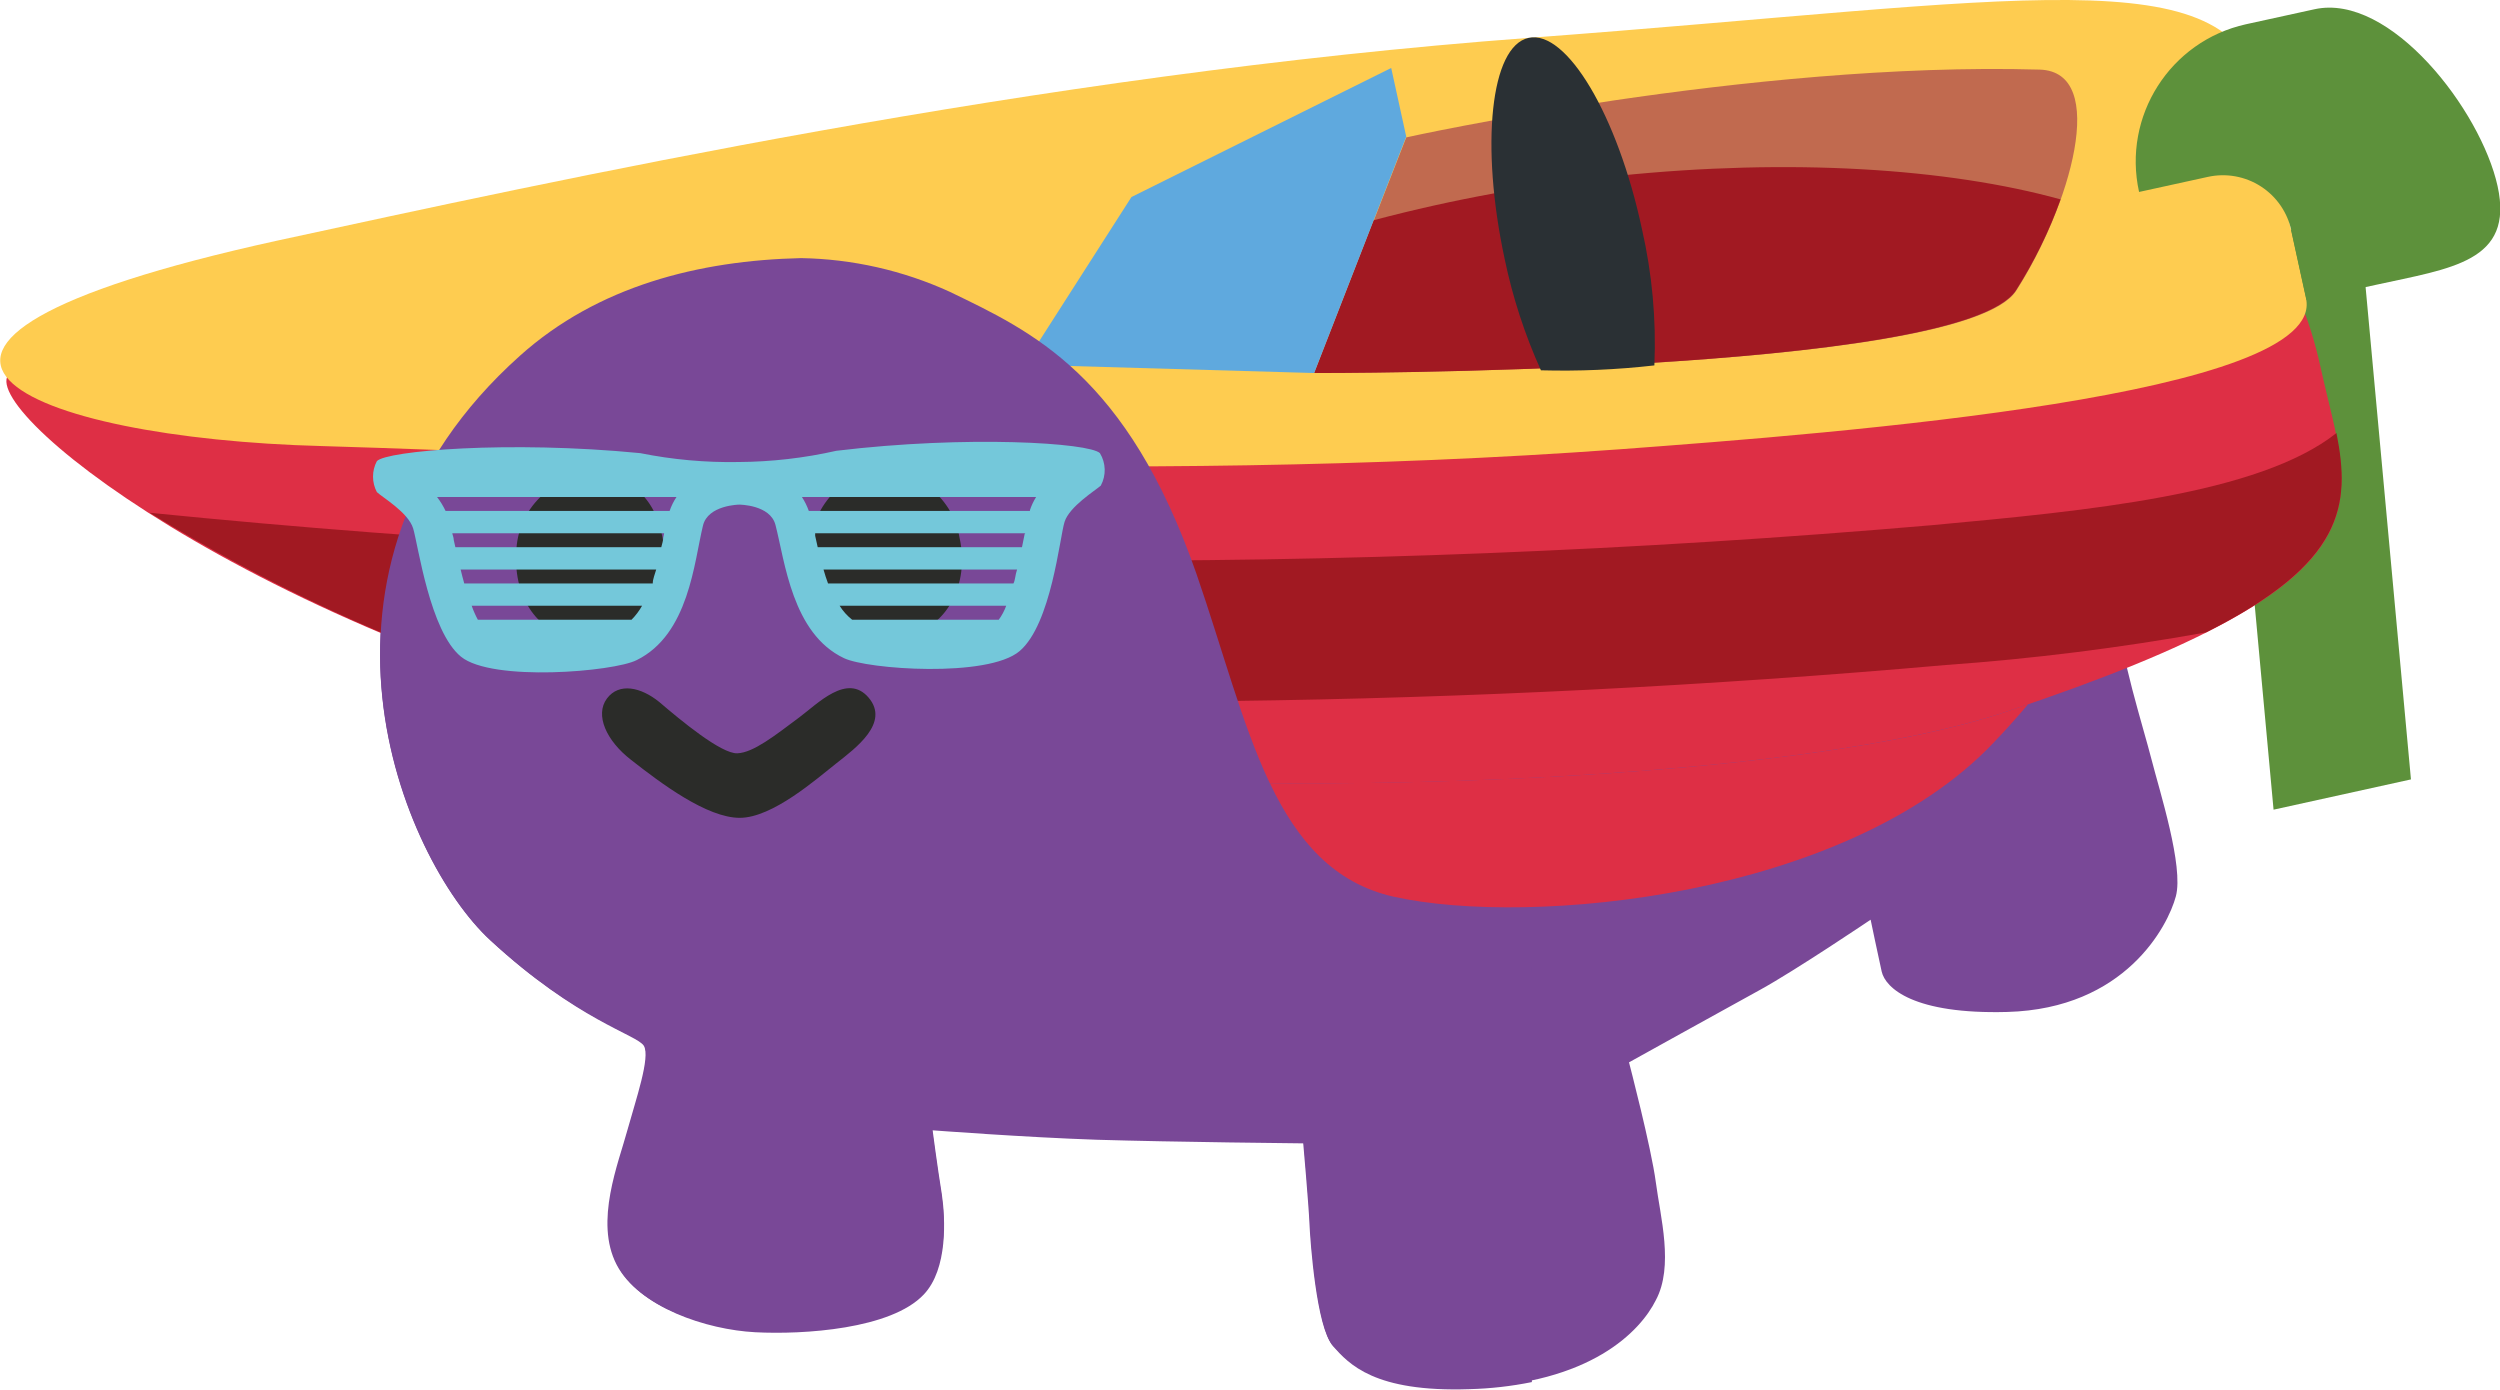
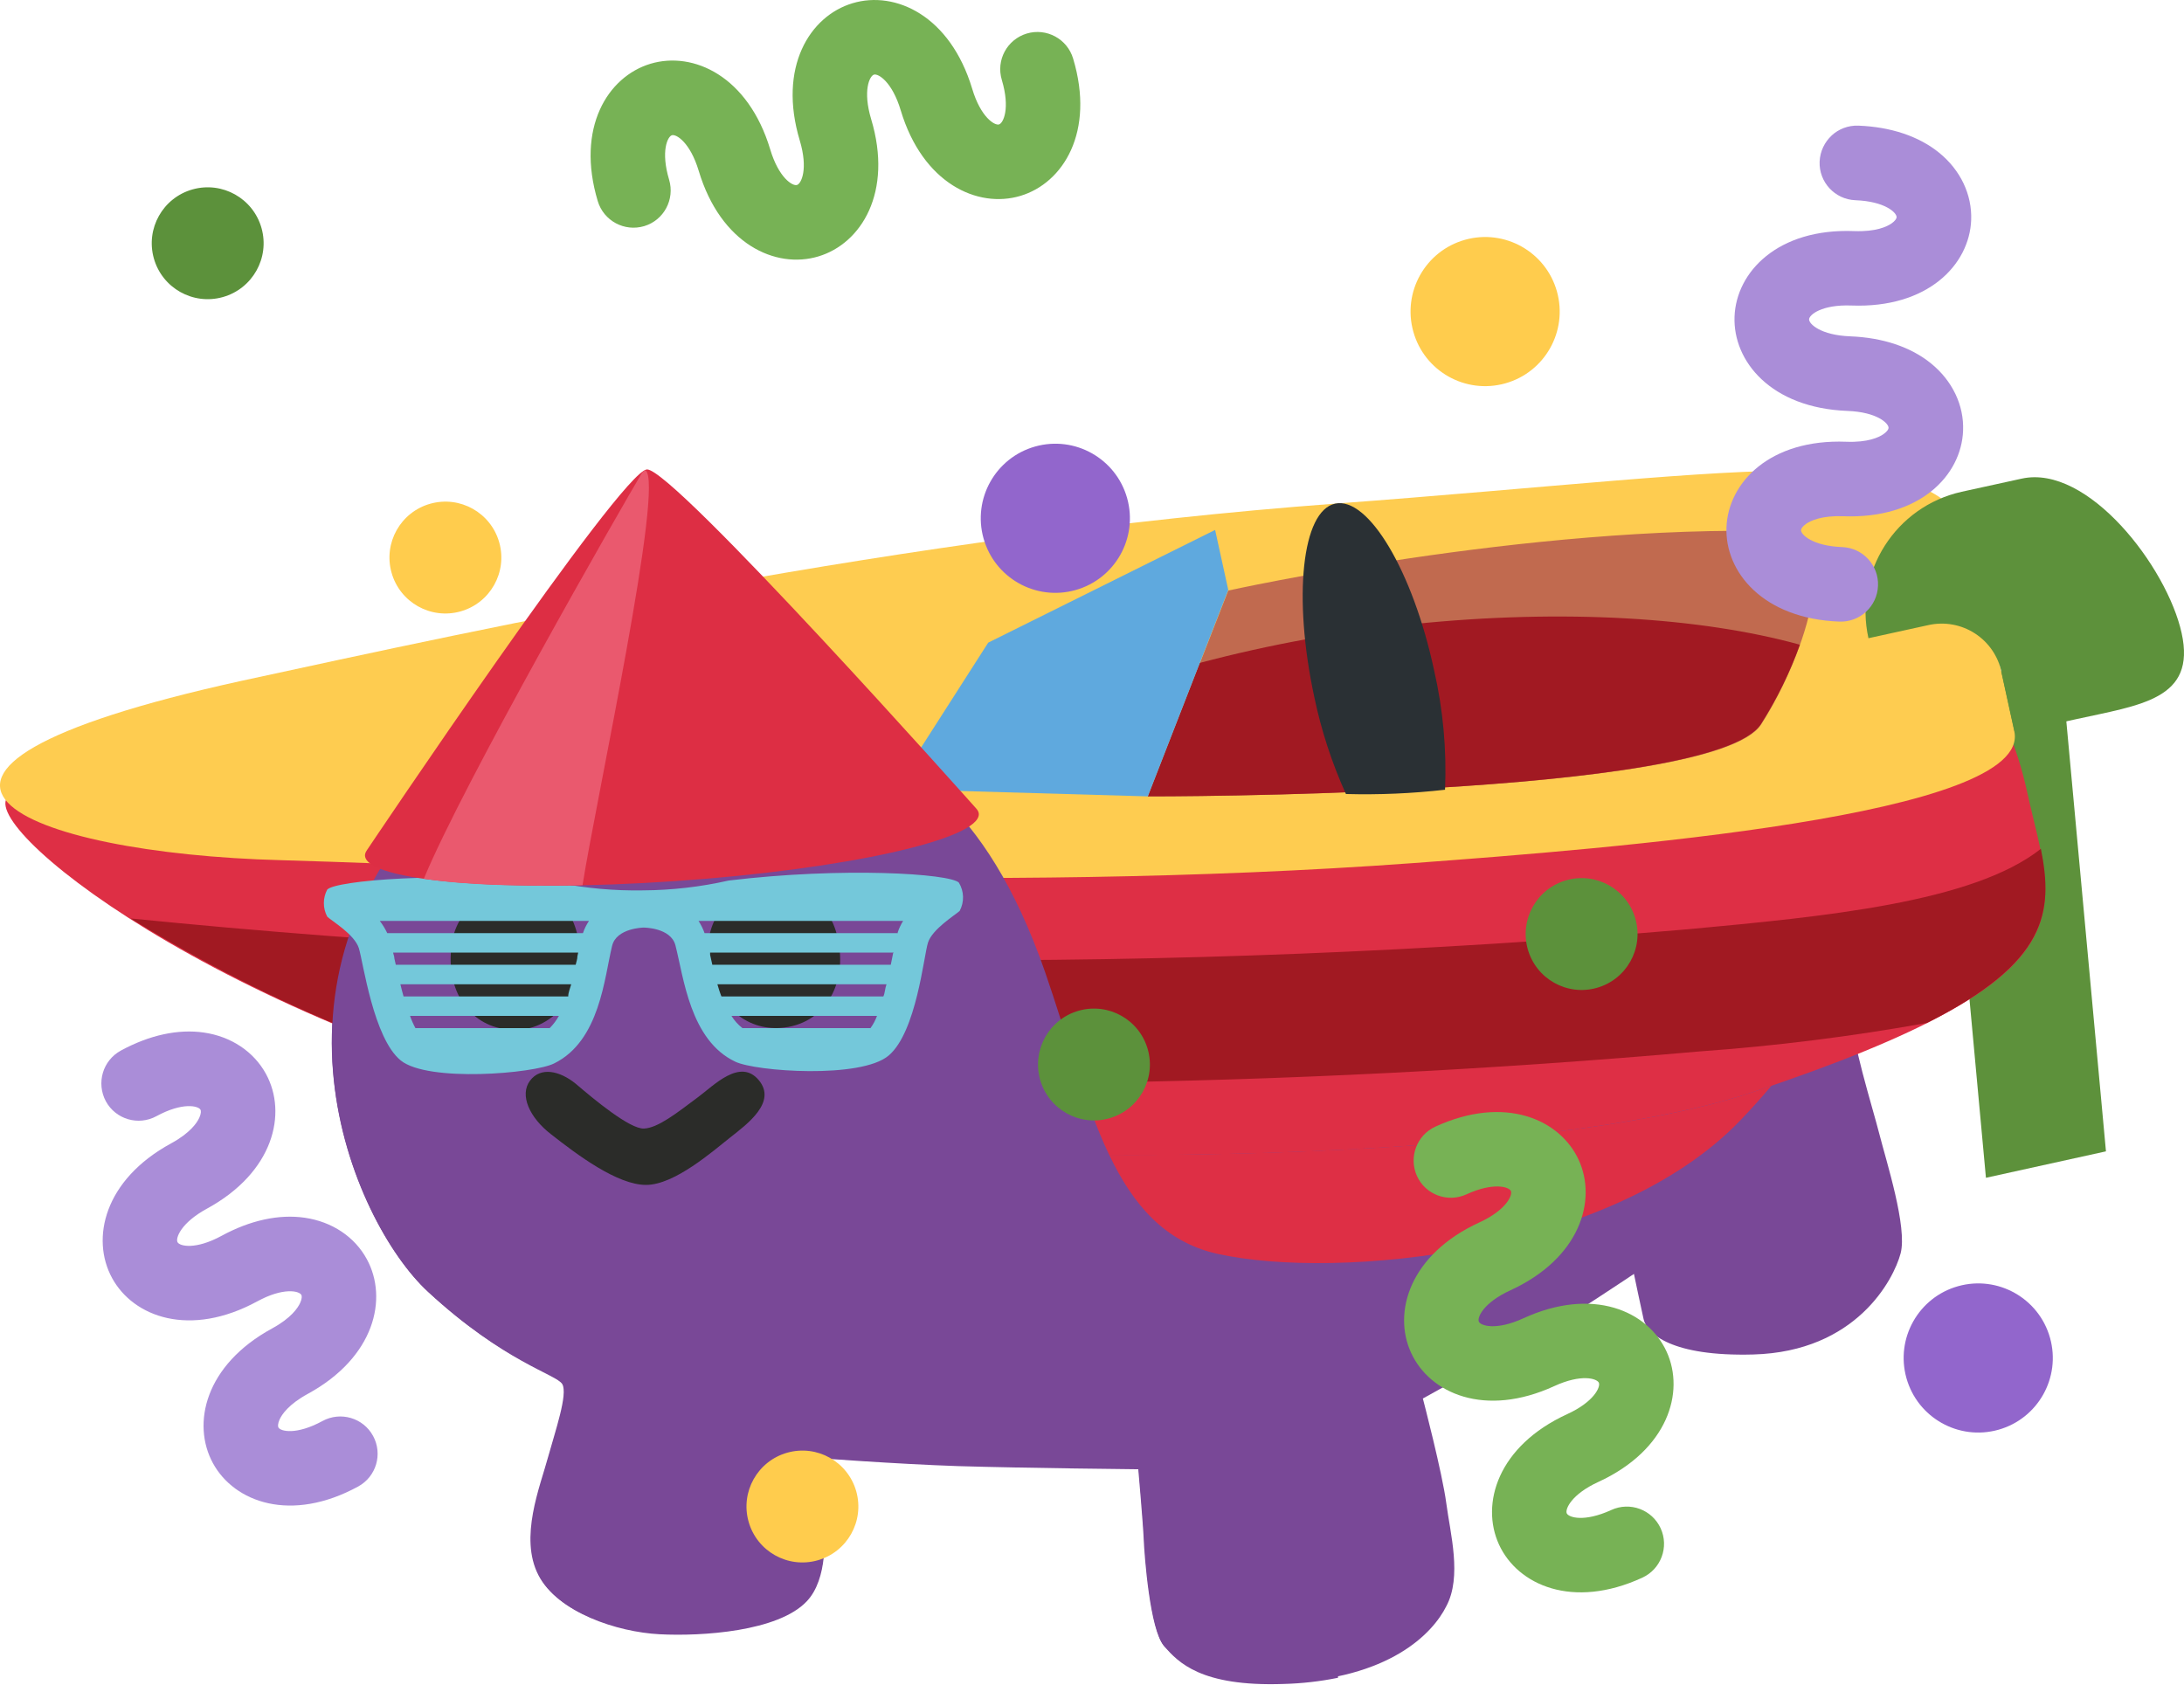
- <svg xmlns="http://www.w3.org/2000/svg" width="48.65mm" height="27.04mm" viewBox="0 0 137.9 76.66">
-   <defs>
-     <style>
+ <svg xmlns="http://www.w3.org/2000/svg" width="48.651mm" height="37.521mm" viewBox="0 0 137.903 106.374" version="1.1" id="svg46">
+   <defs id="defs4">
+     <style id="style2">
      .cls-1 {
        fill: #794897;
      }

      .cls-2 {
        fill: #5d913b;
      }

      .cls-3 {
        fill: #de2f45;
      }

      .cls-4 {
        fill: #fecc50;
      }

      .cls-5 {
        fill: #a11922;
      }

      .cls-6 {
        fill: #c16a4f;
      }

      .cls-7 {
        fill: #5fa9de;
      }

      .cls-8 {
        fill: #2a3034;
      }

      .cls-9 {
        fill: #2b2c29;
      }

      .cls-10 {
        fill: #74c8da;
        fill-rule: evenodd;
      }
    </style>
  </defs>
-   <g id="Layer_2" data-name="Layer 2">
+   <g id="Layer_2" data-name="Layer 2" transform="translate(-0.01292616,29.7199)">
    <g id="grid">
      <g id="wl_copy" data-name="wl copy">
        <g id="dale">
-           <g>
-             <path class="cls-1" d="M116.15,21.25l4.28-2.63c.86-.53,4-2.67,5.21-1,.73,1-.46,4-2.42,7.08-1.79,2.86-6,8.74-6.19,9.88s1.22,5.6,1.66,7.33,1.78,5.89,1.34,7.54-2.8,6.2-9.3,6.38c-5.16.14-6.72-1.31-6.93-2.23-.15-.66-.61-2.86-.61-2.86s-4.15,2.8-6.1,3.87-7.23,4-7.23,4,1.23,4.71,1.48,6.62,1,4.63,0,6.5c-.85,1.71-3.59,4.61-10.32,4.83-5.26.18-6.64-1.4-7.52-2.36s-1.23-5.71-1.27-6.7-.35-4.5-.35-4.5-7.13-.07-11.43-.2c-3.9-.13-9.05-.52-9.05-.52s.27,2.06.51,3.54c.22,1.32.37,4.11-1,5.52-1.8,1.91-6.63,2.23-9.3,2.08S35.22,72.13,34,69.76s.11-5.59.61-7.44c.45-1.63,1.27-4,.9-4.62s-3.64-1.36-8.49-5.84S15.47,31.42,28.69,19.6,67.6,19,69,19.8,116.15,21.25,116.15,21.25Z" />
-             <g>
-               <path class="cls-2" d="M133,43l-7.58,1.67-2.87-31.15,7.58-1.67Z" />
-               <path class="cls-3" d="M.93,20.4C35.3,13.06,43.46,15,67,13.83a269.49,269.49,0,0,0,42.53-5.37c7.58-1.66,16,.46,18.49,11.83,1.66,7.58,4.67,11.64-17.42,19-14.72,4.89-56.72,5.24-73.55,1C11.84,33.9-2.86,21.21.93,20.4Z" />
-               <path class="cls-4" d="M15.26,13.28C30.42,10,57,4.12,84.32,2.09s38.73-4.54,40.4,3l2.49,11.37c1.18,5.36-25.66,7.42-37.9,8.33-27.36,2-55.56.28-71.55-.18C1.58,24.19-11.27,19.11,15.26,13.28Z" />
-               <path class="cls-5" d="M121.69,34.89c7.59-3.81,8-7,7.2-11-4.28,3.4-13.76,4.29-22.27,5.08a529.51,529.51,0,0,1-98.37-.68,94.26,94.26,0,0,0,20.21,9.4,524.78,524.78,0,0,0,78.86-1A135.71,135.71,0,0,0,121.69,34.89Z" />
-               <path class="cls-2" d="M127.68.51l-3.79.83A7.76,7.76,0,0,0,118,10.59l3.79-.83a3.86,3.86,0,0,1,4.62,3l.83,3.79,3.8-.83c4.18-.92,7.66-1.27,6.74-5.45S131.86-.41,127.68.51Z" />
-               <path class="cls-6" d="M112.51,3.84c3.88.11,1.67,7.58-1.29,12.2s-38.73,4.54-38.73,4.54l5.08-13S96.52,3.38,112.51,3.84Z" />
-               <path class="cls-5" d="M111.22,16A25.18,25.18,0,0,0,113.67,11C107.45,9.28,98.76,8.72,89.25,9.7a87.15,87.15,0,0,0-13.48,2.45l-3.28,8.43S108.26,20.67,111.22,16Z" />
-               <path class="cls-7" d="M77.57,7.54l-.83-3.79L62.41,10.87l-5.92,9.25,16,.46Z" />
-               <path class="cls-8" d="M84.32,2.09C82.22,2.55,81.65,8,83,14.29a29.49,29.49,0,0,0,2,6.14,44.66,44.66,0,0,0,6.26-.27,28.35,28.35,0,0,0-.69-7.54C89.23,6.35,86.41,1.63,84.32,2.09Z" />
+           <g id="g40">
+             <path class="cls-1" d="m 116.15,21.25 4.28,-2.63 c 0.86,-0.53 4,-2.67 5.21,-1 0.73,1 -0.46,4 -2.42,7.08 -1.79,2.86 -6,8.74 -6.19,9.88 -0.19,1.14 1.22,5.6 1.66,7.33 0.44,1.73 1.78,5.89 1.34,7.54 -0.44,1.65 -2.8,6.2 -9.3,6.38 -5.16,0.14 -6.72,-1.31 -6.93,-2.23 -0.15,-0.66 -0.61,-2.86 -0.61,-2.86 0,0 -4.15,2.8 -6.1,3.87 -1.95,1.07 -7.23,4 -7.23,4 0,0 1.23,4.71 1.48,6.62 0.25,1.91 1,4.63 0,6.5 -0.85,1.71 -3.59,4.61 -10.32,4.83 -5.26,0.18 -6.64,-1.4 -7.52,-2.36 -0.88,-0.96 -1.23,-5.71 -1.27,-6.7 -0.04,-0.99 -0.35,-4.5 -0.35,-4.5 0,0 -7.13,-0.07 -11.43,-0.2 -3.9,-0.13 -9.05,-0.52 -9.05,-0.52 0,0 0.27,2.06 0.51,3.54 0.22,1.32 0.37,4.11 -1,5.52 -1.8,1.91 -6.63,2.23 -9.3,2.08 -2.67,-0.15 -6.39,-1.29 -7.61,-3.66 -1.22,-2.37 0.11,-5.59 0.61,-7.44 0.45,-1.63 1.27,-4 0.9,-4.62 C 35.14,57.08 31.87,56.34 27.02,51.86 22.17,47.38 15.47,31.42 28.69,19.6 41.91,7.78 67.6,19 69,19.8 c 1.4,0.8 47.15,1.45 47.15,1.45 z" id="path6" />
+             <g id="g26">
+               <path class="cls-2" d="m 133,43 -7.58,1.67 -2.87,-31.15 7.58,-1.67 z" id="path8" />
+               <path class="cls-3" d="M 0.93,20.4 C 35.3,13.06 43.46,15 67,13.83 a 269.49,269.49 0 0 0 42.53,-5.37 c 7.58,-1.66 16,0.46 18.49,11.83 1.66,7.58 4.67,11.64 -17.42,19 -14.72,4.89 -56.72,5.24 -73.55,1 C 11.84,33.9 -2.86,21.21 0.93,20.4 Z" id="path10" />
+               <path class="cls-4" d="M 15.26,13.28 C 30.42,10 57,4.12 84.32,2.09 c 27.32,-2.03 38.73,-4.54 40.4,3 l 2.49,11.37 c 1.18,5.36 -25.66,7.42 -37.9,8.33 -27.36,2 -55.56,0.28 -71.55,-0.18 -16.18,-0.42 -29.03,-5.5 -2.5,-11.33 z" id="path12" />
+               <path class="cls-5" d="m 121.69,34.89 c 7.59,-3.81 8,-7 7.2,-11 -4.28,3.4 -13.76,4.29 -22.27,5.08 a 529.51,529.51 0 0 1 -98.37,-0.68 94.26,94.26 0 0 0 20.21,9.4 524.78,524.78 0 0 0 78.86,-1 135.71,135.71 0 0 0 14.37,-1.8 z" id="path14" />
+               <path class="cls-2" d="m 127.68,0.51 -3.79,0.83 A 7.76,7.76 0 0 0 118,10.59 l 3.79,-0.83 a 3.86,3.86 0 0 1 4.62,3 l 0.83,3.79 3.8,-0.83 c 4.18,-0.92 7.66,-1.27 6.74,-5.45 -0.92,-4.18 -5.92,-10.68 -10.1,-9.76 z" id="path16" />
+               <path class="cls-6" d="m 112.51,3.84 c 3.88,0.11 1.67,7.58 -1.29,12.2 -2.96,4.62 -38.73,4.54 -38.73,4.54 l 5.08,-13 c 0,0 18.95,-4.2 34.94,-3.74 z" id="path18" />
+               <path class="cls-5" d="m 111.22,16 a 25.18,25.18 0 0 0 2.45,-5 C 107.45,9.28 98.76,8.72 89.25,9.7 a 87.15,87.15 0 0 0 -13.48,2.45 l -3.28,8.43 c 0,0 35.77,0.09 38.73,-4.58 z" id="path20" />
+               <path class="cls-7" d="m 77.57,7.54 -0.83,-3.79 -14.33,7.12 -5.92,9.25 16,0.46 z" id="path22" />
+               <path class="cls-8" d="M 84.32,2.09 C 82.22,2.55 81.65,8 83,14.29 a 29.49,29.49 0 0 0 2,6.14 44.66,44.66 0 0 0 6.26,-0.27 28.35,28.35 0 0 0 -0.69,-7.54 C 89.23,6.35 86.41,1.63 84.32,2.09 Z" id="path24" />
            </g>
-             <path class="cls-1" d="M84.47,50a32.45,32.45,0,0,1-7.6-.57C70.19,48,68.88,40,66,31.67c-3.83-11-9.08-13.38-13.61-15.57a20.59,20.59,0,0,0-8.21-1.86v0c-5.63.13-11.21,1.54-15.5,5.38-13.22,11.82-6.48,27.78-1.63,32.26S35.19,57,35.55,57.7s-.45,3-.9,4.62c-.5,1.85-1.79,5.07-.61,7.44s4.94,3.6,7.61,3.74,7.5-.17,9.3-2.08c1.34-1.41,1.19-4.2,1-5.52-.24-1.48-.51-3.54-.51-3.54s5.15.39,9.05.52c4.3.13,11.43.2,11.43.2s.31,3.5.35,4.5.4,5.73,1.27,6.7,2.26,2.54,7.52,2.36a19.91,19.91,0,0,0,3.44-.39Z" />
-             <path class="cls-9" d="M52.93,29.69c.55,2.49-.64,5.14-3.39,5.49-2.27.28-4.13-1.23-4.68-3.73a4.4,4.4,0,0,1,3.06-5.4A4.39,4.39,0,0,1,52.93,29.69Z" />
-             <path class="cls-9" d="M36.65,30.57c.17,2.51-1.94,5.13-4.7,4.72C29.69,35,28.32,33,28.47,30.5a4.37,4.37,0,0,1,4.4-4.31C35.15,26.32,36.49,27.94,36.65,30.57Z" />
-             <path class="cls-9" d="M44.08,39.58c1-.74,2.65-2.48,3.83-1.09s-.71,2.78-1.79,3.63-3.51,3-5.32,3-4.33-1.89-6-3.2c-1.37-1.06-2-2.48-1.33-3.38s1.88-.63,2.89.19c1.17,1,3.42,2.87,4.31,2.83S42.74,40.58,44.08,39.58Z" />
-             <path class="cls-10" d="M60.67,25c-.58-.57-7.31-1-14.54-.13a25.11,25.11,0,0,1-5.4.62A25.2,25.2,0,0,1,35.31,25c-7.25-.71-14-.13-14.53.44a1.82,1.82,0,0,0,0,1.71c.29.28,1.73,1.12,2,2s.92,5.68,2.64,7.08,8.43.83,9.69.19C38,35,38.28,31,38.77,29c.27-1.14,2-1.16,2-1.16s1.71,0,2,1.12c.52,2,.92,6,3.78,7.35,1.28.62,7.94,1.1,9.69-.39s2.21-6.28,2.48-7.13,1.7-1.73,2-2A1.8,1.8,0,0,0,60.67,25ZM34.83,34.19H26.35a5.28,5.28,0,0,1-.34-.77h9.4A3.53,3.53,0,0,1,34.83,34.19Zm1.13-2H25.6c-.07-.24-.13-.49-.2-.77H36.19C36.12,31.68,36,31.94,36,32.19Zm.62-2.54c0,.18-.07.36-.11.54H25.11l-.09-.4c0-.14-.06-.25-.08-.37H36.63C36.61,29.5,36.6,29.57,36.58,29.65Zm.35-1.46H24.57a4.28,4.28,0,0,0-.47-.77H37.31A3.25,3.25,0,0,0,36.93,28.19Zm18.16,6H47a3,3,0,0,1-.69-.77H55.5A3.14,3.14,0,0,1,55.09,34.19Zm.81-2H45.67c-.09-.25-.18-.51-.25-.77H56.1C56,31.7,56,32,55.9,32.19Zm.62-2.74c-.05.26-.1.5-.15.74H45.1c-.05-.21-.1-.43-.14-.63l0-.14h11.6Zm.29-1.31v.05H44.61a3.68,3.68,0,0,0-.38-.77H57.15A3.38,3.38,0,0,0,56.81,28.14Z" />
-             <path class="cls-3" d="M70.05,43.22c1.52,3.17,3.51,5.5,6.82,6.25,7.58,1.69,25,0,33.07-8.46.71-.74,1.34-1.45,1.94-2.16l-1.25.43C102.49,42,86,43.3,70.05,43.22Z" />
+             <path class="cls-1" d="m 84.47,50 a 32.45,32.45 0 0 1 -7.6,-0.57 C 70.19,48 68.88,40 66,31.67 62.17,20.67 56.92,18.29 52.39,16.1 a 20.59,20.59 0 0 0 -8.21,-1.86 v 0 c -5.63,0.13 -11.21,1.54 -15.5,5.38 -13.22,11.82 -6.48,27.78 -1.63,32.26 4.85,4.48 8.14,5.12 8.5,5.82 0.36,0.7 -0.45,3 -0.9,4.62 -0.5,1.85 -1.79,5.07 -0.61,7.44 1.18,2.37 4.94,3.6 7.61,3.74 2.67,0.14 7.5,-0.17 9.3,-2.08 1.34,-1.41 1.19,-4.2 1,-5.52 -0.24,-1.48 -0.51,-3.54 -0.51,-3.54 0,0 5.15,0.39 9.05,0.52 4.3,0.13 11.43,0.2 11.43,0.2 0,0 0.31,3.5 0.35,4.5 0.04,1 0.4,5.73 1.27,6.7 0.87,0.97 2.26,2.54 7.52,2.36 a 19.91,19.91 0 0 0 3.44,-0.39 z" id="path28" />
+             <path class="cls-9" d="m 52.93,29.69 c 0.55,2.49 -0.64,5.14 -3.39,5.49 -2.27,0.28 -4.13,-1.23 -4.68,-3.73 a 4.4,4.4 0 0 1 3.06,-5.4 4.39,4.39 0 0 1 5.01,3.64 z" id="path30" />
+             <path class="cls-9" d="m 36.65,30.57 c 0.17,2.51 -1.94,5.13 -4.7,4.72 C 29.69,35 28.32,33 28.47,30.5 a 4.37,4.37 0 0 1 4.4,-4.31 c 2.28,0.13 3.62,1.75 3.78,4.38 z" id="path32" />
+             <path class="cls-9" d="m 44.08,39.58 c 1,-0.74 2.65,-2.48 3.83,-1.09 1.18,1.39 -0.71,2.78 -1.79,3.63 -1.08,0.85 -3.51,3 -5.32,3 -1.81,0 -4.33,-1.89 -6,-3.2 -1.37,-1.06 -2,-2.48 -1.33,-3.38 0.67,-0.9 1.88,-0.63 2.89,0.19 1.17,1 3.42,2.87 4.31,2.83 0.89,-0.04 2.07,-0.98 3.41,-1.98 z" id="path34" />
+             <path class="cls-10" d="m 60.556,26.026 c -0.58,-0.57 -7.31,-1 -14.54,-0.13 a 25.11,25.11 0 0 1 -5.4,0.62 25.2,25.2 0 0 1 -5.42,-0.49 c -7.25,-0.71 -14,-0.13 -14.53,0.44 a 1.82,1.82 0 0 0 0,1.71 c 0.29,0.28 1.73,1.12 2,2 0.27,0.88 0.92,5.68 2.64,7.08 1.72,1.4 8.43,0.83 9.69,0.19 2.89,-1.42 3.17,-5.42 3.66,-7.42 0.27,-1.14 2,-1.16 2,-1.16 0,0 1.71,0 2,1.12 0.52,2 0.92,6 3.78,7.35 1.28,0.62 7.94,1.1 9.69,-0.39 1.75,-1.49 2.21,-6.28 2.48,-7.13 0.27,-0.85 1.7,-1.73 2,-2 a 1.8,1.8 0 0 0 -0.05,-1.79 z m -25.84,9.19 h -8.48 a 5.28,5.28 0 0 1 -0.34,-0.77 h 9.4 a 3.53,3.53 0 0 1 -0.58,0.77 z m 1.13,-2 h -10.36 c -0.07,-0.24 -0.13,-0.49 -0.2,-0.77 h 10.79 c -0.07,0.26 -0.19,0.52 -0.19,0.77 z m 0.62,-2.54 c 0,0.18 -0.07,0.36 -0.11,0.54 h -11.36 l -0.09,-0.4 c 0,-0.14 -0.06,-0.25 -0.08,-0.37 h 11.69 c -0.02,0.08 -0.03,0.15 -0.05,0.23 z m 0.35,-1.46 h -12.36 a 4.28,4.28 0 0 0 -0.47,-0.77 h 13.21 a 3.25,3.25 0 0 0 -0.38,0.77 z m 18.16,6 h -8.09 a 3,3 0 0 1 -0.69,-0.77 h 9.19 a 3.14,3.14 0 0 1 -0.41,0.77 z m 0.81,-2 h -10.23 c -0.09,-0.25 -0.18,-0.51 -0.25,-0.77 h 10.68 c -0.1,0.28 -0.1,0.58 -0.2,0.77 z m 0.62,-2.74 c -0.05,0.26 -0.1,0.5 -0.15,0.74 h -11.27 c -0.05,-0.21 -0.1,-0.43 -0.14,-0.63 v -0.14 h 11.6 z m 0.29,-1.31 v 0.05 h -12.2 a 3.68,3.68 0 0 0 -0.38,-0.77 h 12.92 a 3.38,3.38 0 0 0 -0.34,0.72 z" id="path36" />
+             <path class="cls-3" d="m 70.05,43.22 c 1.52,3.17 3.51,5.5 6.82,6.25 7.58,1.69 25,0 33.07,-8.46 0.71,-0.74 1.34,-1.45 1.94,-2.16 l -1.25,0.43 C 102.49,42 86,43.3 70.05,43.22 Z" id="path38" />
          </g>
        </g>
      </g>
    </g>
  </g>
+   <g id="g8739" transform="matrix(1.24186,-0.2915207,0.2915207,1.24186,-13.78546,10.53726)">
+     <path fill="#dd2e44" d="m 50.368,44.723 c 0.015,-0.09 -0.015,-0.186 -0.068,-0.284 0,0 -10.771,-19.858 -12.034,-20.066 -1.264,-0.206 -17.802,15.185 -17.802,15.185 -0.083,0.077 -0.142,0.157 -0.156,0.248 -0.206,1.255 6.357,3.371 14.658,4.73 8.302,1.359 15.197,1.443 15.403,0.188 z" id="path5268" style="stroke-width:1.394" />
+     <path fill="#ea596e" d="m 38.18,24.392 c -0.046,0.01 -0.101,0.032 -0.166,0.067 -1.34,1.38 -12.167,12.981 -15.131,17.122 2.133,0.843 4.597,1.457 7.575,2.109 1.594,-3.921 8.57,-18.536 7.722,-19.299 z" id="path5270" style="stroke-width:1.394" />
+   </g>
+   <g id="g9662" transform="matrix(0.9628599,-0.2700695,0.2700695,0.9628599,-1.148573,38.06838)">
+     <path fill="#77b255" d="m 75.628,-14.482 c 0.092,4.826 -2.722,7.402 -5.547,7.451 -2.822,0.05 -5.731,-2.421 -5.819,-7.244 -0.033,-1.883 -0.733,-2.628 -1.018,-2.628 -0.291,0.006 -0.964,0.782 -0.93,2.66 0.09,4.823 -2.726,7.399 -5.551,7.448 -2.825,0.053 -5.729,-2.42 -5.816,-7.246 -0.036,-1.881 -0.738,-2.63 -1.024,-2.622 -0.284,0.006 -0.961,0.778 -0.928,2.658 0.023,1.296 -1.009,2.374 -2.307,2.397 -1.302,0.019 -2.373,-1.013 -2.397,-2.315 -0.088,-4.821 2.722,-7.4 5.552,-7.452 2.822,-0.05 5.726,2.422 5.817,7.249 0.033,1.883 0.733,2.628 1.02,2.621 0.286,-0.003 0.962,-0.775 0.929,-2.653 -0.089,-4.828 2.722,-7.402 5.552,-7.452 2.82,-0.052 5.724,2.419 5.815,7.248 0.032,1.878 0.739,2.625 1.02,2.621 0.289,-0.007 0.963,-0.777 0.932,-2.657 -0.027,-1.302 1.008,-2.372 2.307,-2.397 1.298,-0.023 2.373,1.013 2.393,2.313 z" id="path9165" style="stroke-width:2.355" />
+     <circle fill="#5c913b" cx="91.614" cy="47.43" r="3.532" id="circle9167" style="stroke-width:2.355" />
+     <circle fill="#9266cc" cx="66.705" cy="13.171" r="4.709" id="circle9169" style="stroke-width:2.355" />
+     <circle fill="#9266cc" cx="108.5" cy="79.975" r="4.709" id="circle9171" style="stroke-width:2.355" />
+     <circle fill="#5c913b" cx="59.736" cy="47.047" r="3.532" id="circle9173" style="stroke-width:2.355" />
+     <circle fill="#5c913b" cx="19.854" cy="-18.012" r="3.532" id="circle9175" style="stroke-width:2.355" />
+     <circle fill="#ffcc4d" cx="96.365" cy="7.931" r="4.709" id="circle9177" style="stroke-width:2.355" />
+     <circle fill="#ffcc4d" cx="34.47" cy="68.954" r="3.532" id="circle9179" style="stroke-width:2.355" />
+     <circle fill="#ffcc4d" cx="28.947" cy="5.157" r="3.532" id="circle9181" style="stroke-width:2.355" />
+     <path fill="#77b255" d="m 84.323,87.607 c -4.767,0.758 -7.707,-1.673 -8.146,-4.463 -0.439,-2.788 1.606,-6.011 6.37,-6.764 1.86,-0.293 2.502,-1.089 2.462,-1.372 -0.047,-0.288 -0.908,-0.847 -2.763,-0.554 -4.765,0.756 -7.704,-1.677 -8.143,-4.468 -0.444,-2.791 1.605,-6.008 6.372,-6.762 1.858,-0.295 2.502,-1.094 2.455,-1.377 -0.045,-0.28 -0.903,-0.844 -2.761,-0.551 -1.28,0.202 -2.491,-0.671 -2.693,-1.954 -0.199,-1.287 0.676,-2.49 1.961,-2.694 4.762,-0.754 7.705,1.673 8.148,4.468 0.439,2.788 -1.607,6.006 -6.375,6.764 -1.86,0.293 -2.502,1.089 -2.455,1.372 0.043,0.282 0.901,0.846 2.756,0.553 4.769,-0.755 7.707,1.673 8.148,4.468 0.442,2.786 -1.605,6.004 -6.374,6.761 -1.855,0.291 -2.498,1.095 -2.455,1.372 0.047,0.285 0.903,0.846 2.761,0.556 1.286,-0.206 2.489,0.671 2.693,1.954 0.202,1.283 -0.676,2.49 -1.96,2.69 z" id="path9584" style="stroke-width:2.355" />
+     <path fill="#aa8dd8" d="m 120.436,3.134 c 0.535,-0.274 1.175,-0.343 1.795,-0.145 1.954,0.631 3.495,1.676 4.446,3.02 1.006,1.423 1.296,3.113 0.804,4.644 -0.866,2.685 -4.144,4.637 -8.74,3.156 -1.788,-0.575 -2.724,-0.155 -2.809,0.118 -0.09,0.272 0.426,1.161 2.213,1.737 1.954,0.631 3.495,1.676 4.446,3.02 1.006,1.423 1.301,3.114 0.804,4.644 -0.866,2.687 -4.144,4.637 -8.736,3.159 -1.303,-0.419 -2.063,-0.29 -2.397,-0.174 -0.268,0.096 -0.391,0.217 -0.417,0.294 -0.085,0.271 0.422,1.157 2.214,1.735 1.237,0.4 1.92,1.727 1.519,2.964 -0.398,1.238 -1.722,1.918 -2.964,1.519 -4.592,-1.477 -6.119,-4.975 -5.252,-7.664 0.866,-2.687 4.144,-4.637 8.74,-3.156 1.303,0.421 2.059,0.289 2.393,0.173 0.269,-0.093 0.393,-0.214 0.416,-0.291 0.09,-0.272 -0.421,-1.16 -2.213,-1.737 -4.592,-1.48 -6.119,-4.975 -5.252,-7.664 0.866,-2.687 4.144,-4.639 8.735,-3.155 1.303,0.419 2.064,0.288 2.398,0.172 0.267,-0.094 0.391,-0.215 0.416,-0.291 0.086,-0.273 -0.426,-1.161 -2.213,-1.737 -1.238,-0.398 -1.92,-1.727 -1.519,-2.964 0.206,-0.621 0.639,-1.099 1.174,-1.375 z" id="path9586" style="stroke-width:2.355" />
+     <path fill="#aa8dd8" d="m -0.668,30.647 c 0.32,-0.509 0.834,-0.896 1.468,-1.043 2.002,-0.458 3.861,-0.348 5.365,0.321 1.592,0.708 2.706,2.012 3.066,3.579 0.629,2.75 -1.189,6.103 -5.896,7.182 -1.83,0.421 -2.42,1.26 -2.353,1.538 0.062,0.28 0.959,0.78 2.79,0.361 2.002,-0.458 3.861,-0.348 5.365,0.321 1.592,0.708 2.71,2.01 3.066,3.579 0.63,2.752 -1.189,6.103 -5.891,7.183 -1.334,0.307 -1.921,0.806 -2.149,1.077 -0.181,0.219 -0.225,0.387 -0.208,0.465 0.066,0.276 0.954,0.779 2.79,0.359 1.268,-0.289 2.533,0.502 2.822,1.77 0.291,1.267 -0.499,2.529 -1.77,2.822 -4.702,1.079 -7.802,-1.145 -8.433,-3.899 -0.63,-2.752 1.189,-6.103 5.896,-7.182 C 6.593,48.775 7.175,48.275 7.403,48.004 7.587,47.786 7.631,47.619 7.612,47.541 7.55,47.261 6.657,46.76 4.822,47.18 0.119,48.257 -2.981,46.035 -3.611,43.281 -4.241,40.529 -2.423,37.175 2.281,36.102 3.615,35.796 4.201,35.294 4.429,35.024 4.611,34.806 4.655,34.639 4.638,34.56 4.572,34.282 3.678,33.781 1.848,34.199 0.58,34.49 -0.685,33.697 -0.974,32.429 -1.115,31.79 -0.987,31.158 -0.668,30.647 Z" id="path12881" style="stroke-width:2.355" />
+   </g>
</svg>
